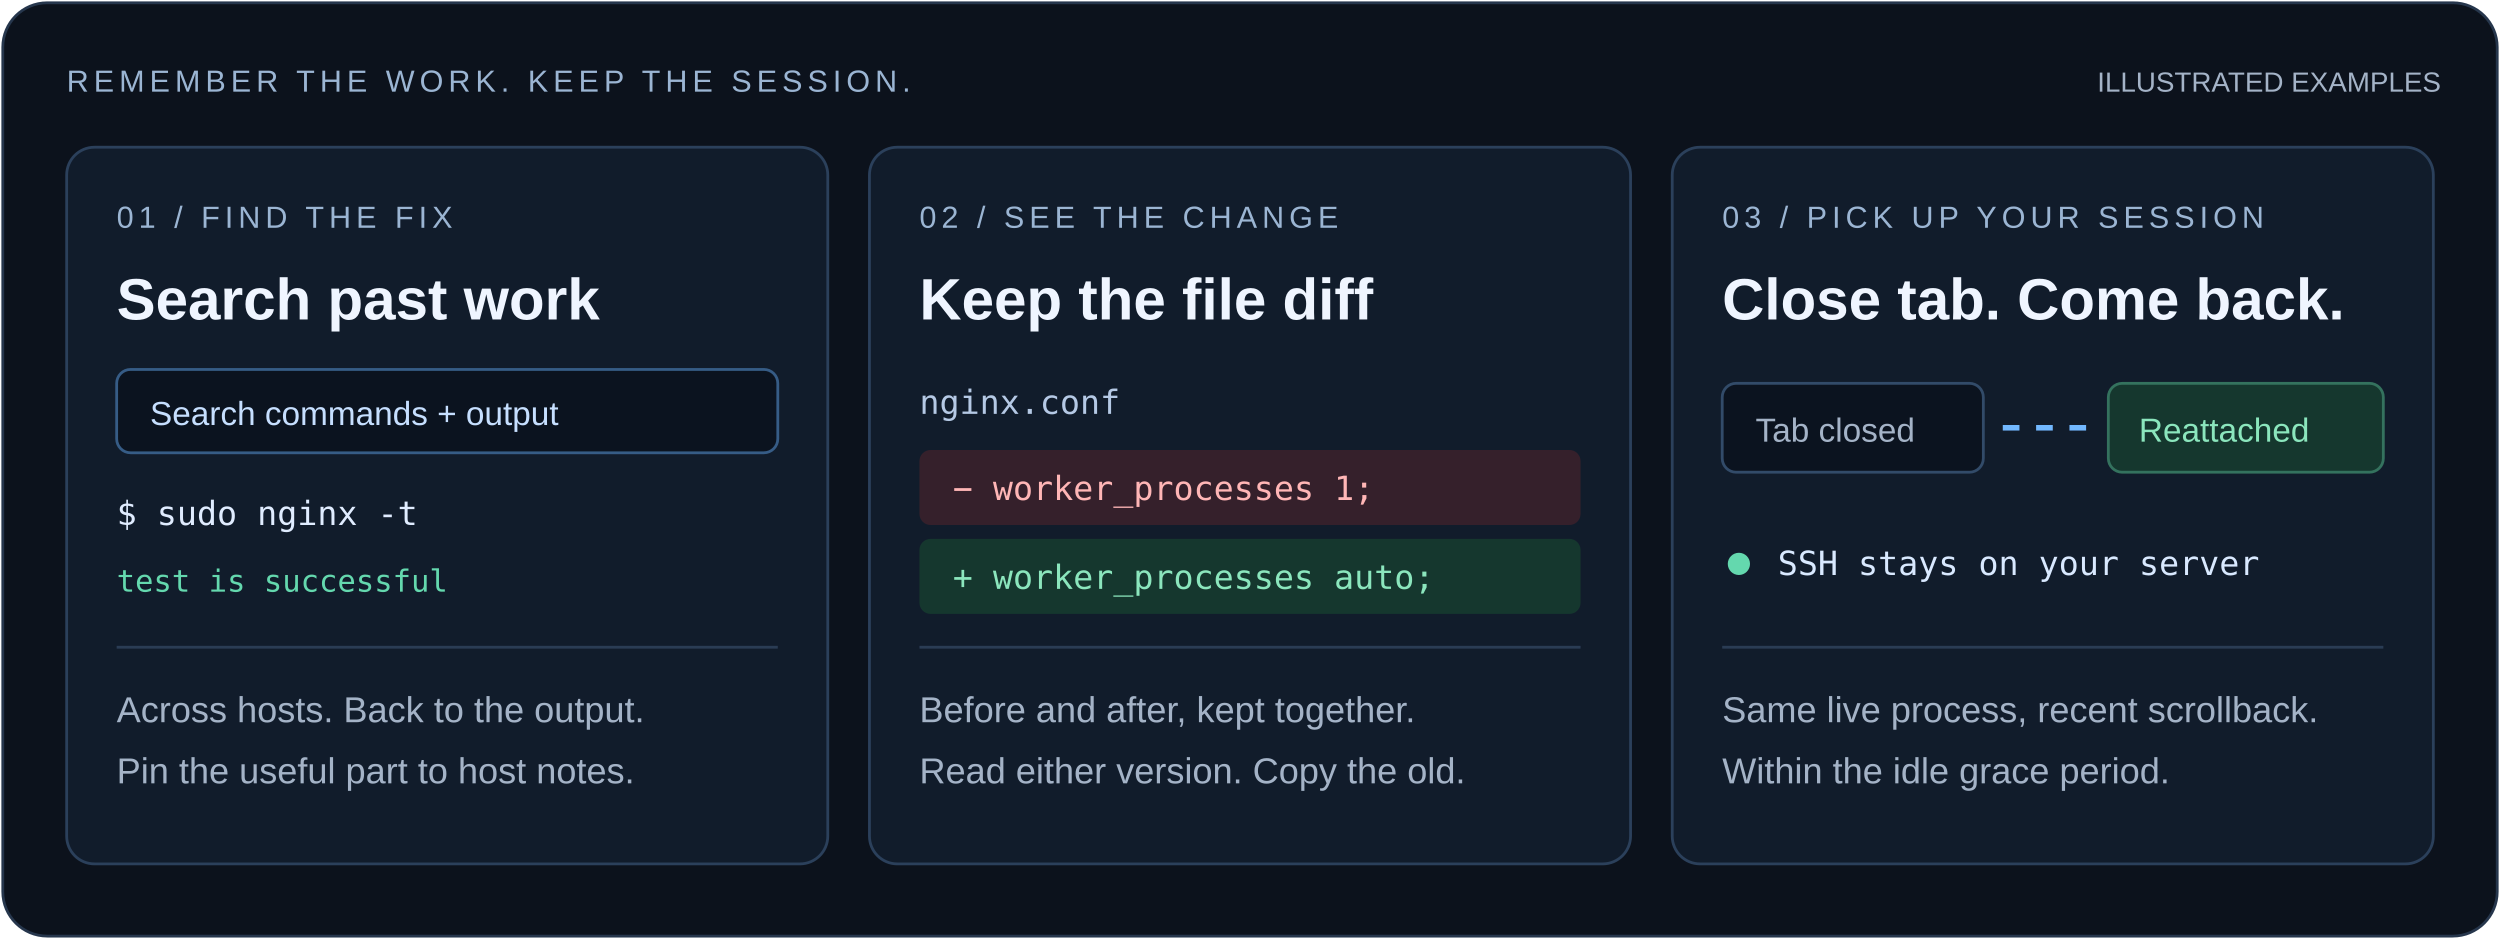
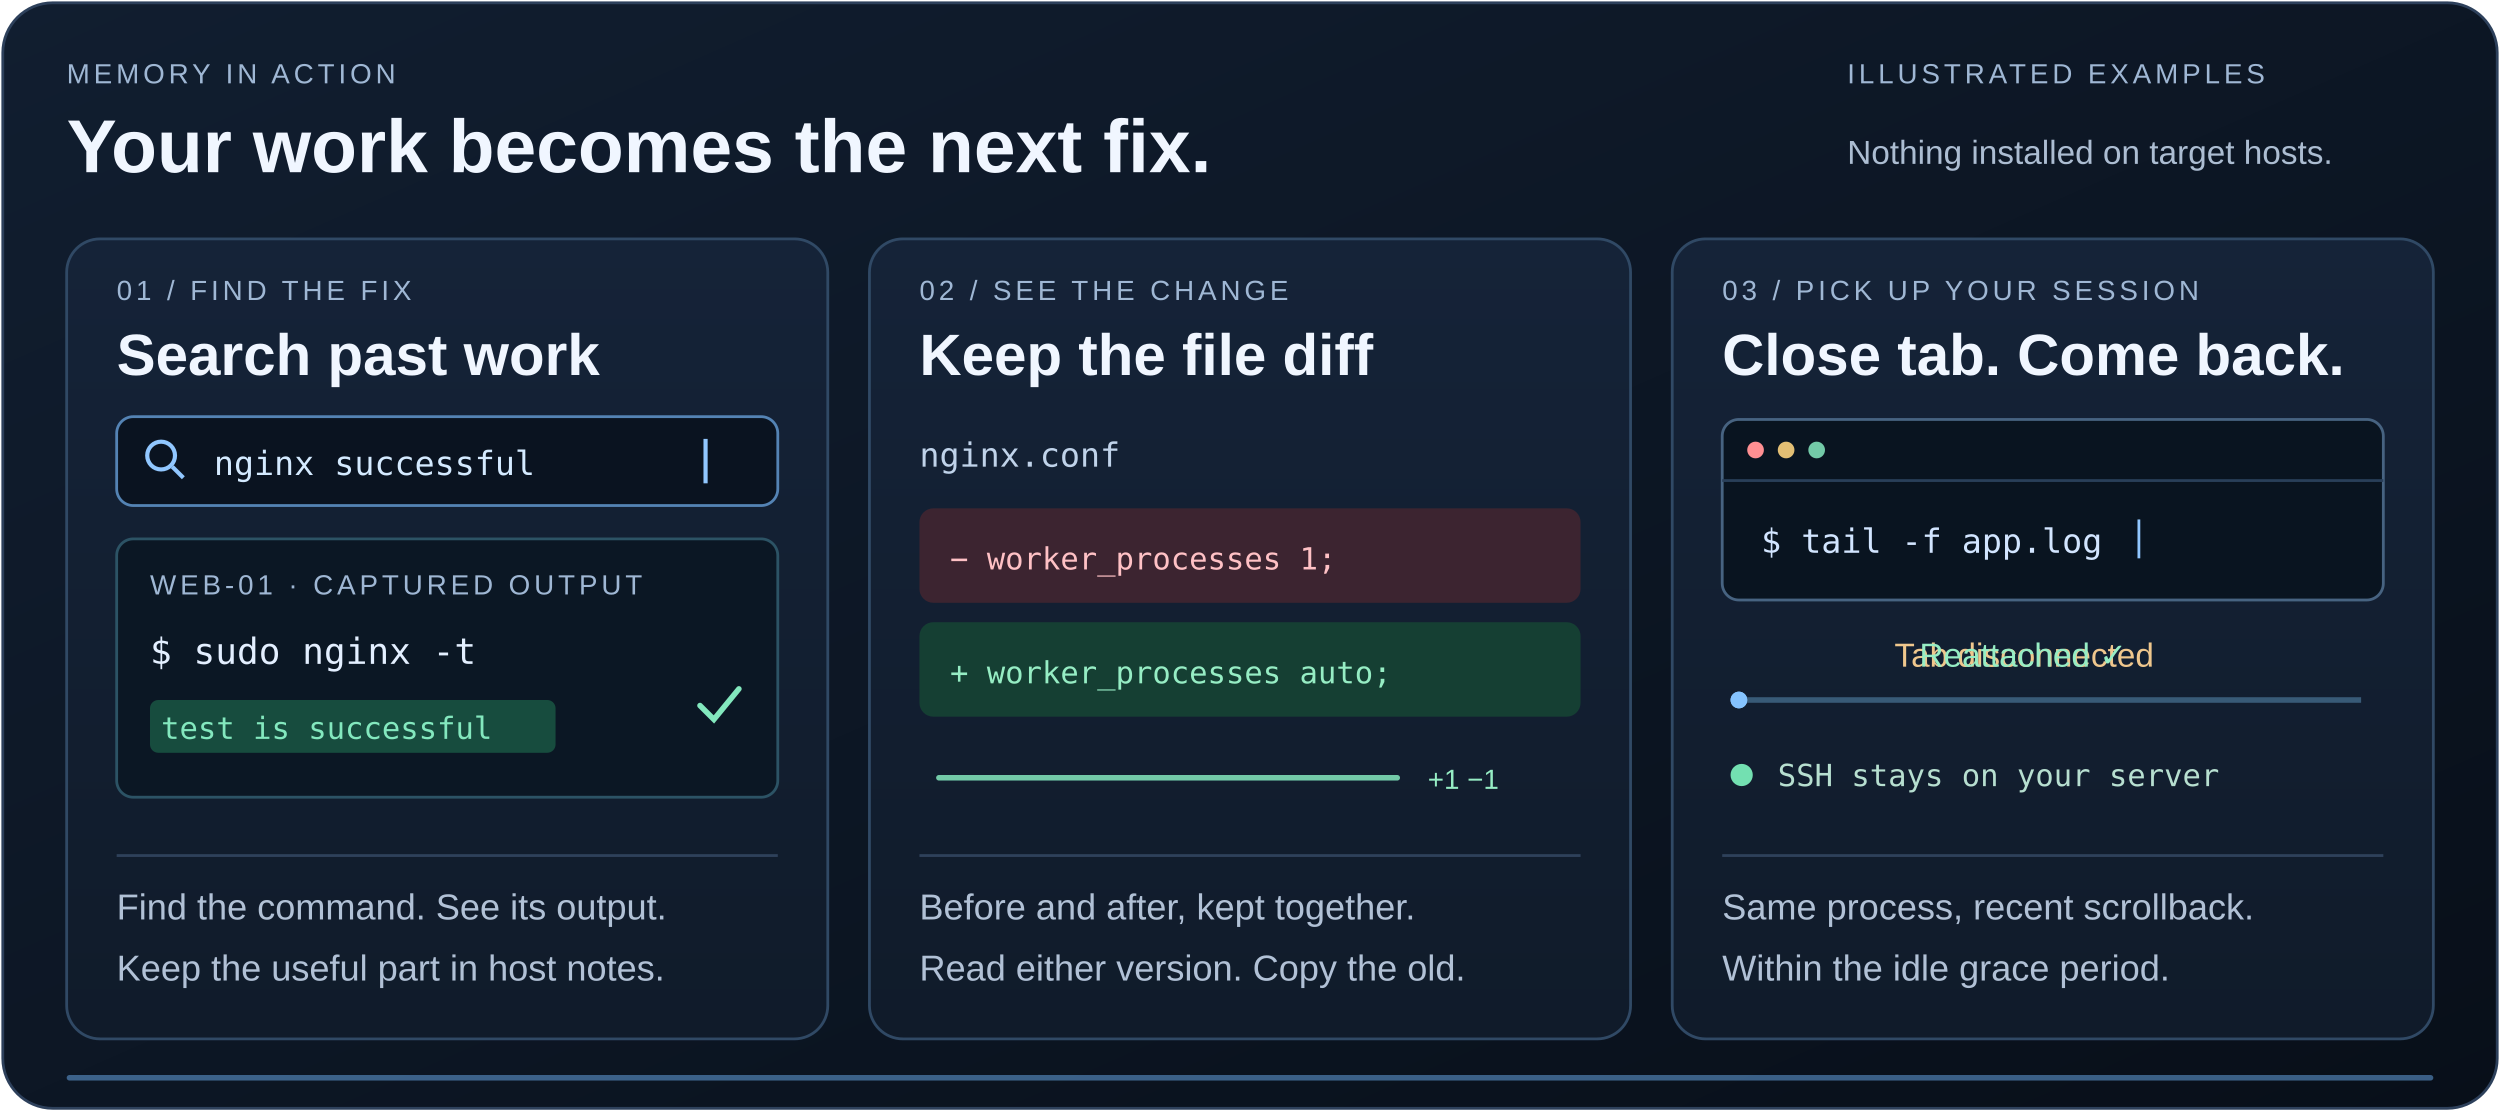
- <svg xmlns="http://www.w3.org/2000/svg" width="900" height="338" viewBox="0 0 900 338" role="img" aria-labelledby="title desc">
-   <style>text{font-family:Arial,Helvetica,sans-serif}.mono{font-family:Consolas,Menlo,monospace}.muted{fill:#a4b3c7}.small{font-size:12px}.label{font-size:11px;letter-spacing:1.8px;fill:#9bb5d3}.flow{stroke-dasharray:6 6;animation:flow 3s linear infinite}.pulse{animation:pulse 3s ease-in-out infinite}.focus{animation:focus 8s ease-in-out infinite}@keyframes flow{to{stroke-dashoffset:-48}}@keyframes pulse{50%{opacity:.45}}@keyframes focus{0%,100%{stroke:#315176}50%{stroke:#72b8ff}}@media(prefers-reduced-motion:reduce){.flow,.pulse,.focus{animation:none}}</style>
-   <rect x="1" y="1" width="898" height="336" rx="16" fill="#0c121c" stroke="#26364c" />
-   <text x="24" y="33" class="label">REMEMBER THE WORK. KEEP THE SESSION.</text>
-   <text x="755" y="33" font-size="10" class="muted">ILLUSTRATED EXAMPLES</text>
+ <svg xmlns="http://www.w3.org/2000/svg" width="900" height="400" viewBox="0 0 900 400" role="img" aria-labelledby="title desc">
+   <defs>
+     <linearGradient id="background" x2="1" y2="1">
+       <stop stop-color="#111e30" />
+       <stop offset="1" stop-color="#080f19" />
+     </linearGradient>
+     <linearGradient id="card" x2="0" y2="1">
+       <stop stop-color="#152338" />
+       <stop offset="1" stop-color="#101b2a" />
+     </linearGradient>
+     <clipPath id="search-mask">
+       <rect class="motion typing" x="77" y="154" width="169" height="20" />
+     </clipPath>
+   </defs>
+   <style>
+ text{font-family:Arial,Helvetica,sans-serif}.mono{font-family:Consolas,Menlo,monospace}.label{font-size:10px;letter-spacing:1.4px;fill:#9fb7d4}.muted{fill:#acbdd2}.heading{font-size:21px;font-weight:700;fill:#f0f6ff}.caption{font-size:13px;fill:#b1c1d6}
+ .motion{animation-duration:9s;animation-iteration-count:infinite;animation-timing-function:cubic-bezier(.22,.61,.36,1)}
+ .typing{transform-box:fill-box;transform-origin:left center;animation-name:typing;animation-timing-function:steps(16,end)}
+ .caret{animation:blink 1s steps(1,end) infinite}.result{animation-name:result}.match{animation-name:match}.old{animation-name:old}.new{animation-name:new}.diff-line{stroke-dasharray:180;animation-name:draw}.tab{animation-name:tab}.offline{animation-name:offline}.online{animation-name:online}.packet{animation-name:packet;animation-timing-function:linear}.packet.second{animation-delay:-1.2s}.live{animation:pulse 2.5s ease-in-out infinite}.progress{transform-box:fill-box;transform-origin:left center;animation-name:progress;animation-timing-function:linear}
+ @keyframes typing{0%,8%{transform:scaleX(0)}28%,88%{transform:scaleX(1)}100%{transform:scaleX(0)}}
+ @keyframes blink{50%{opacity:0}}
+ @keyframes result{0%,20%,100%{opacity:.25;transform:translateY(7px)}32%,88%{opacity:1;transform:translateY(0)}}
+ @keyframes match{0%,26%,100%{opacity:0}35%,88%{opacity:1}}
+ @keyframes old{0%,25%,100%{opacity:1}40%,85%{opacity:.55}}
+ @keyframes new{0%,25%,100%{opacity:.25;transform:translateX(-7px)}42%,85%{opacity:1;transform:translateX(0)}}
+ @keyframes draw{0%,24%,100%{stroke-dashoffset:180;opacity:.25}42%,85%{stroke-dashoffset:0;opacity:1}}
+ @keyframes tab{0%,20%,85%,100%{opacity:1;transform:translateY(0)}30%,48%{opacity:.2;transform:translateY(-6px)}60%,75%{opacity:1;transform:translateY(0)}}
+ @keyframes offline{0%,20%,62%,100%{opacity:0}30%,48%{opacity:1}}
+ @keyframes online{0%,48%,100%{opacity:0}60%,85%{opacity:1}}
+ @keyframes packet{0%,20%,100%{opacity:0;transform:translateX(0)}30%{opacity:1;transform:translateX(0)}55%{opacity:1;transform:translateX(224px)}56%,85%{opacity:0;transform:translateX(224px)}}
+ @keyframes pulse{50%{opacity:.45}}
+ @keyframes progress{0%{transform:scaleX(0)}90%,100%{transform:scaleX(1)}}
+ @media(prefers-reduced-motion:reduce){.motion,.caret,.live{animation:none}.offline{opacity:0}.online{opacity:1}}
+ </style>
+   <rect x="1" y="1" width="898" height="398" rx="18" fill="url(#background)" stroke="#2d405b" />
+   <text x="24" y="30" class="label">MEMORY IN ACTION</text>
+   <text x="24" y="62" font-size="27" font-weight="700" fill="#f0f6ff">Your work becomes the next fix.</text>
+   <text x="665" y="30" class="label">ILLUSTRATED EXAMPLES</text>
+   <text x="665" y="59" font-size="12" class="muted">Nothing installed on target hosts.</text>
  <g>
-     <rect x="24" y="53" width="274" height="258" rx="10" fill="#111c2b" stroke="#2b405b" />
-     <text x="42" y="82" class="label" fill="#72b8ff">01 / FIND THE FIX</text>
-     <text x="42" y="115" font-size="21" font-weight="700" fill="#eff5ff">Search past work</text>
-     <rect x="42" y="133" width="238" height="30" rx="5" fill="#0b131f" stroke="#365c86" class="focus" />
-     <text x="54" y="153" font-size="12" fill="#c6dfff">Search commands + output</text>
-     <text x="42" y="189" font-size="12" class="mono" fill="#e0ecff">$ sudo nginx -t</text>
-     <text x="42" y="213" font-size="11" class="mono" fill="#64d8ae">test is successful</text>
-     <path d="M42 233H280" stroke="#2a3c54" />
-     <text x="42" y="260" font-size="13" class="muted">Across hosts. Back to the output.</text>
-     <text x="42" y="282" font-size="13" class="muted">Pin the useful part to host notes.</text>
+     <rect x="24" y="86" width="274" height="288" rx="12" fill="url(#card)" stroke="#304965" />
+     <text x="42" y="108" class="label">01 / FIND THE FIX</text>
+     <text x="42" y="135" class="heading">Search past work</text>
+     <rect x="42" y="150" width="238" height="32" rx="6" fill="#0a1320" stroke="#5483b4" />
+     <circle cx="58" cy="164" r="5" fill="none" stroke="#91c7ff" stroke-width="1.5" />
+     <path d="m62 168 4 4" stroke="#91c7ff" stroke-width="1.5" />
+     <text x="77" y="171" class="mono" font-size="12" fill="#d4eaff" clip-path="url(#search-mask)">nginx successful</text>
+     <path class="caret" d="M254 158v16" stroke="#91c7ff" stroke-width="1.5" />
+     <g class="motion result">
+       <rect x="42" y="194" width="238" height="93" rx="6" fill="#0b1724" stroke="#2c5365" />
+       <text x="54" y="214" class="label">WEB-01 · CAPTURED OUTPUT</text>
+       <text x="54" y="239" class="mono" font-size="13" fill="#e3efff">$ sudo nginx -t</text>
+       <rect class="motion match" x="54" y="252" width="146" height="19" rx="3" fill="#174c3e" />
+       <text x="58" y="266" class="mono" font-size="11" fill="#83e8be">test is successful</text>
+       <path class="motion match" d="m252 254 5 5 9-11" fill="none" stroke="#83e8be" stroke-width="2" stroke-linecap="round" />
+     </g>
+     <path d="M42 308h238" stroke="#2e415b" />
+     <text x="42" y="331" class="caption">Find the command. See its output.</text>
+     <text x="42" y="353" class="caption">Keep the useful part in host notes.</text>
  </g>
  <g>
-     <rect x="313" y="53" width="274" height="258" rx="10" fill="#111c2b" stroke="#2b405b" />
-     <text x="331" y="82" class="label">02 / SEE THE CHANGE</text>
-     <text x="331" y="115" font-size="21" font-weight="700" fill="#eff5ff">Keep the file diff</text>
-     <text x="331" y="149" font-size="12" class="mono" fill="#b5c9e5">nginx.conf</text>
-     <rect x="331" y="162" width="238" height="27" rx="4" fill="#35202b" />
-     <text x="343" y="180" font-size="12" class="mono" fill="#ffb6b6">− worker_processes 1;</text>
-     <rect x="331" y="194" width="238" height="27" rx="4" fill="#15372e" />
-     <text x="343" y="212" font-size="12" class="mono" fill="#8be6bd">+ worker_processes auto;</text>
-     <path d="M331 233H569" stroke="#2a3c54" />
-     <text x="331" y="260" font-size="13" class="muted">Before and after, kept together.</text>
-     <text x="331" y="282" font-size="13" class="muted">Read either version. Copy the old.</text>
+     <rect x="313" y="86" width="274" height="288" rx="12" fill="url(#card)" stroke="#304965" />
+     <text x="331" y="108" class="label">02 / SEE THE CHANGE</text>
+     <text x="331" y="135" class="heading">Keep the file diff</text>
+     <text x="331" y="168" class="mono" font-size="12" fill="#c0d3ea">nginx.conf</text>
+     <g class="motion old">
+       <rect x="331" y="183" width="238" height="34" rx="5" fill="#3c2430" />
+       <text x="342" y="205" class="mono" font-size="11" fill="#ffc1c5">− worker_processes 1;</text>
+     </g>
+     <g class="motion new">
+       <rect x="331" y="224" width="238" height="34" rx="5" fill="#153f33" />
+       <text x="342" y="246" class="mono" font-size="11" fill="#96edc4">+ worker_processes auto;</text>
+     </g>
+     <path class="motion diff-line" d="M338 280h165" fill="none" stroke="#73caa8" stroke-width="2" stroke-linecap="round" />
+     <text x="514" y="284" font-size="10" fill="#96edc4">+1 −1</text>
+     <path d="M331 308h238" stroke="#2e415b" />
+     <text x="331" y="331" class="caption">Before and after, kept together.</text>
+     <text x="331" y="353" class="caption">Read either version. Copy the old.</text>
  </g>
  <g>
-     <rect x="602" y="53" width="274" height="258" rx="10" fill="#111c2b" stroke="#2b405b" />
-     <text x="620" y="82" class="label">03 / PICK UP YOUR SESSION</text>
-     <text x="620" y="115" font-size="21" font-weight="700" fill="#eff5ff">Close tab. Come back.</text>
-     <rect x="620" y="138" width="94" height="32" rx="5" fill="#0b131f" stroke="#324b69" />
-     <text x="632" y="159" font-size="12" class="muted">Tab closed</text>
-     <path d="M721 154H753" stroke="#72b8ff" stroke-width="2" class="flow" />
-     <rect x="759" y="138" width="99" height="32" rx="5" fill="#15372e" stroke="#34725e" />
-     <text x="770" y="159" font-size="12" fill="#8be6bd">Reattached</text>
-     <circle cx="626" cy="203" r="4" fill="#64d8ae" class="pulse" />
-     <text x="640" y="207" font-size="12" class="mono" fill="#d9e9ff">SSH stays on your server</text>
-     <path d="M620 233H858" stroke="#2a3c54" />
-     <text x="620" y="260" font-size="13" class="muted">Same live process, recent scrollback.</text>
-     <text x="620" y="282" font-size="13" class="muted">Within the idle grace period.</text>
+     <rect x="602" y="86" width="274" height="288" rx="12" fill="url(#card)" stroke="#304965" />
+     <text x="620" y="108" class="label">03 / PICK UP YOUR SESSION</text>
+     <text x="620" y="135" class="heading">Close tab. Come back.</text>
+     <g class="motion tab">
+       <rect x="620" y="151" width="238" height="65" rx="6" fill="#091420" stroke="#476381" />
+       <path d="M620 173h238" stroke="#293f59" />
+       <circle cx="632" cy="162" r="3" fill="#ff8f92" />
+       <circle cx="643" cy="162" r="3" fill="#e3bf74" />
+       <circle cx="654" cy="162" r="3" fill="#73caa8" />
+       <text x="634" y="199" class="mono" font-size="12" fill="#d2e5ff">$ tail -f app.log</text>
+       <path class="caret" d="M770 187v14" stroke="#91c7ff" />
+     </g>
+     <text class="motion offline" x="682" y="240" font-size="12" fill="#efc78d">Tab disconnected</text>
+     <text class="motion online" x="691" y="240" font-size="12" fill="#96edc4">Reattached ✓</text>
+     <path d="M626 252h224" stroke="#385a77" stroke-width="2" />
+     <circle class="motion packet" cx="626" cy="252" r="3" fill="#85c3ff" />
+     <circle class="motion packet second" cx="626" cy="252" r="3" fill="#85c3ff" />
+     <circle class="live" cx="627" cy="279" r="4" fill="#73e0b1" />
+     <text x="640" y="283" class="mono" font-size="11" fill="#b7dfd0">SSH stays on your server</text>
+     <path d="M620 308h238" stroke="#2e415b" />
+     <text x="620" y="331" class="caption">Same process, recent scrollback.</text>
+     <text x="620" y="353" class="caption">Within the idle grace period.</text>
  </g>
+   <rect class="motion progress" x="24" y="387" width="852" height="2" rx="1" fill="#6caeef" opacity=".5" />
</svg>
